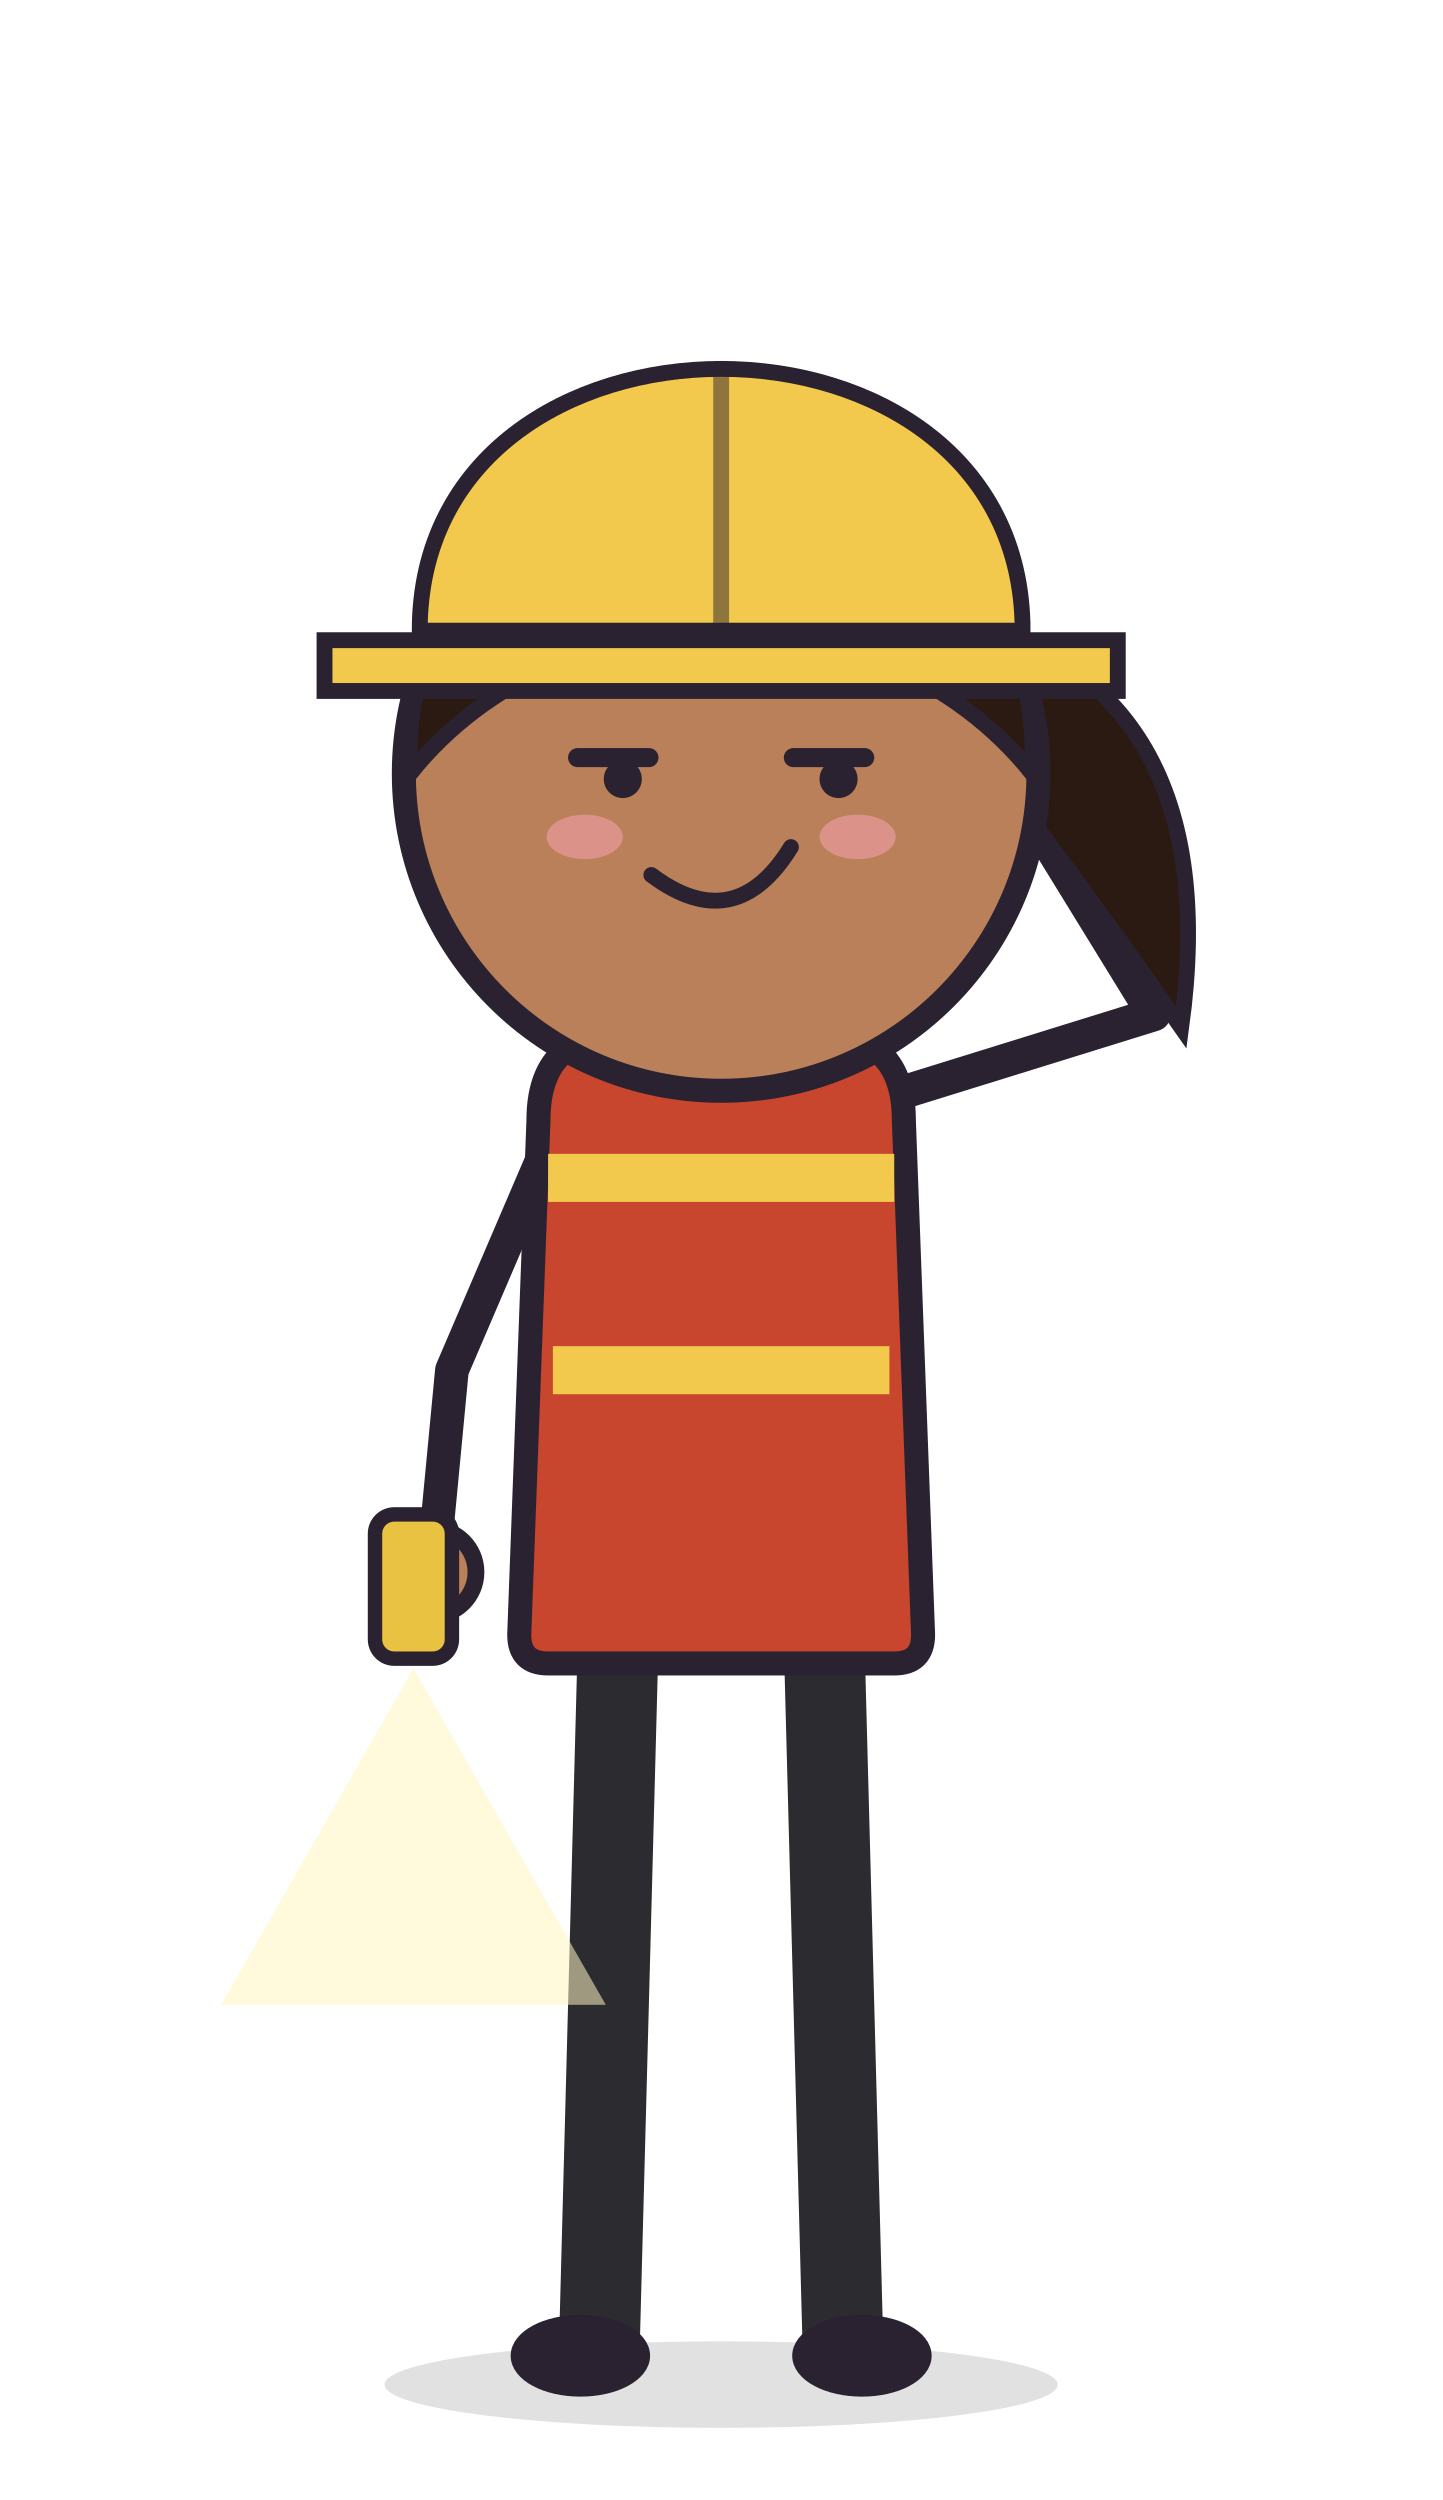
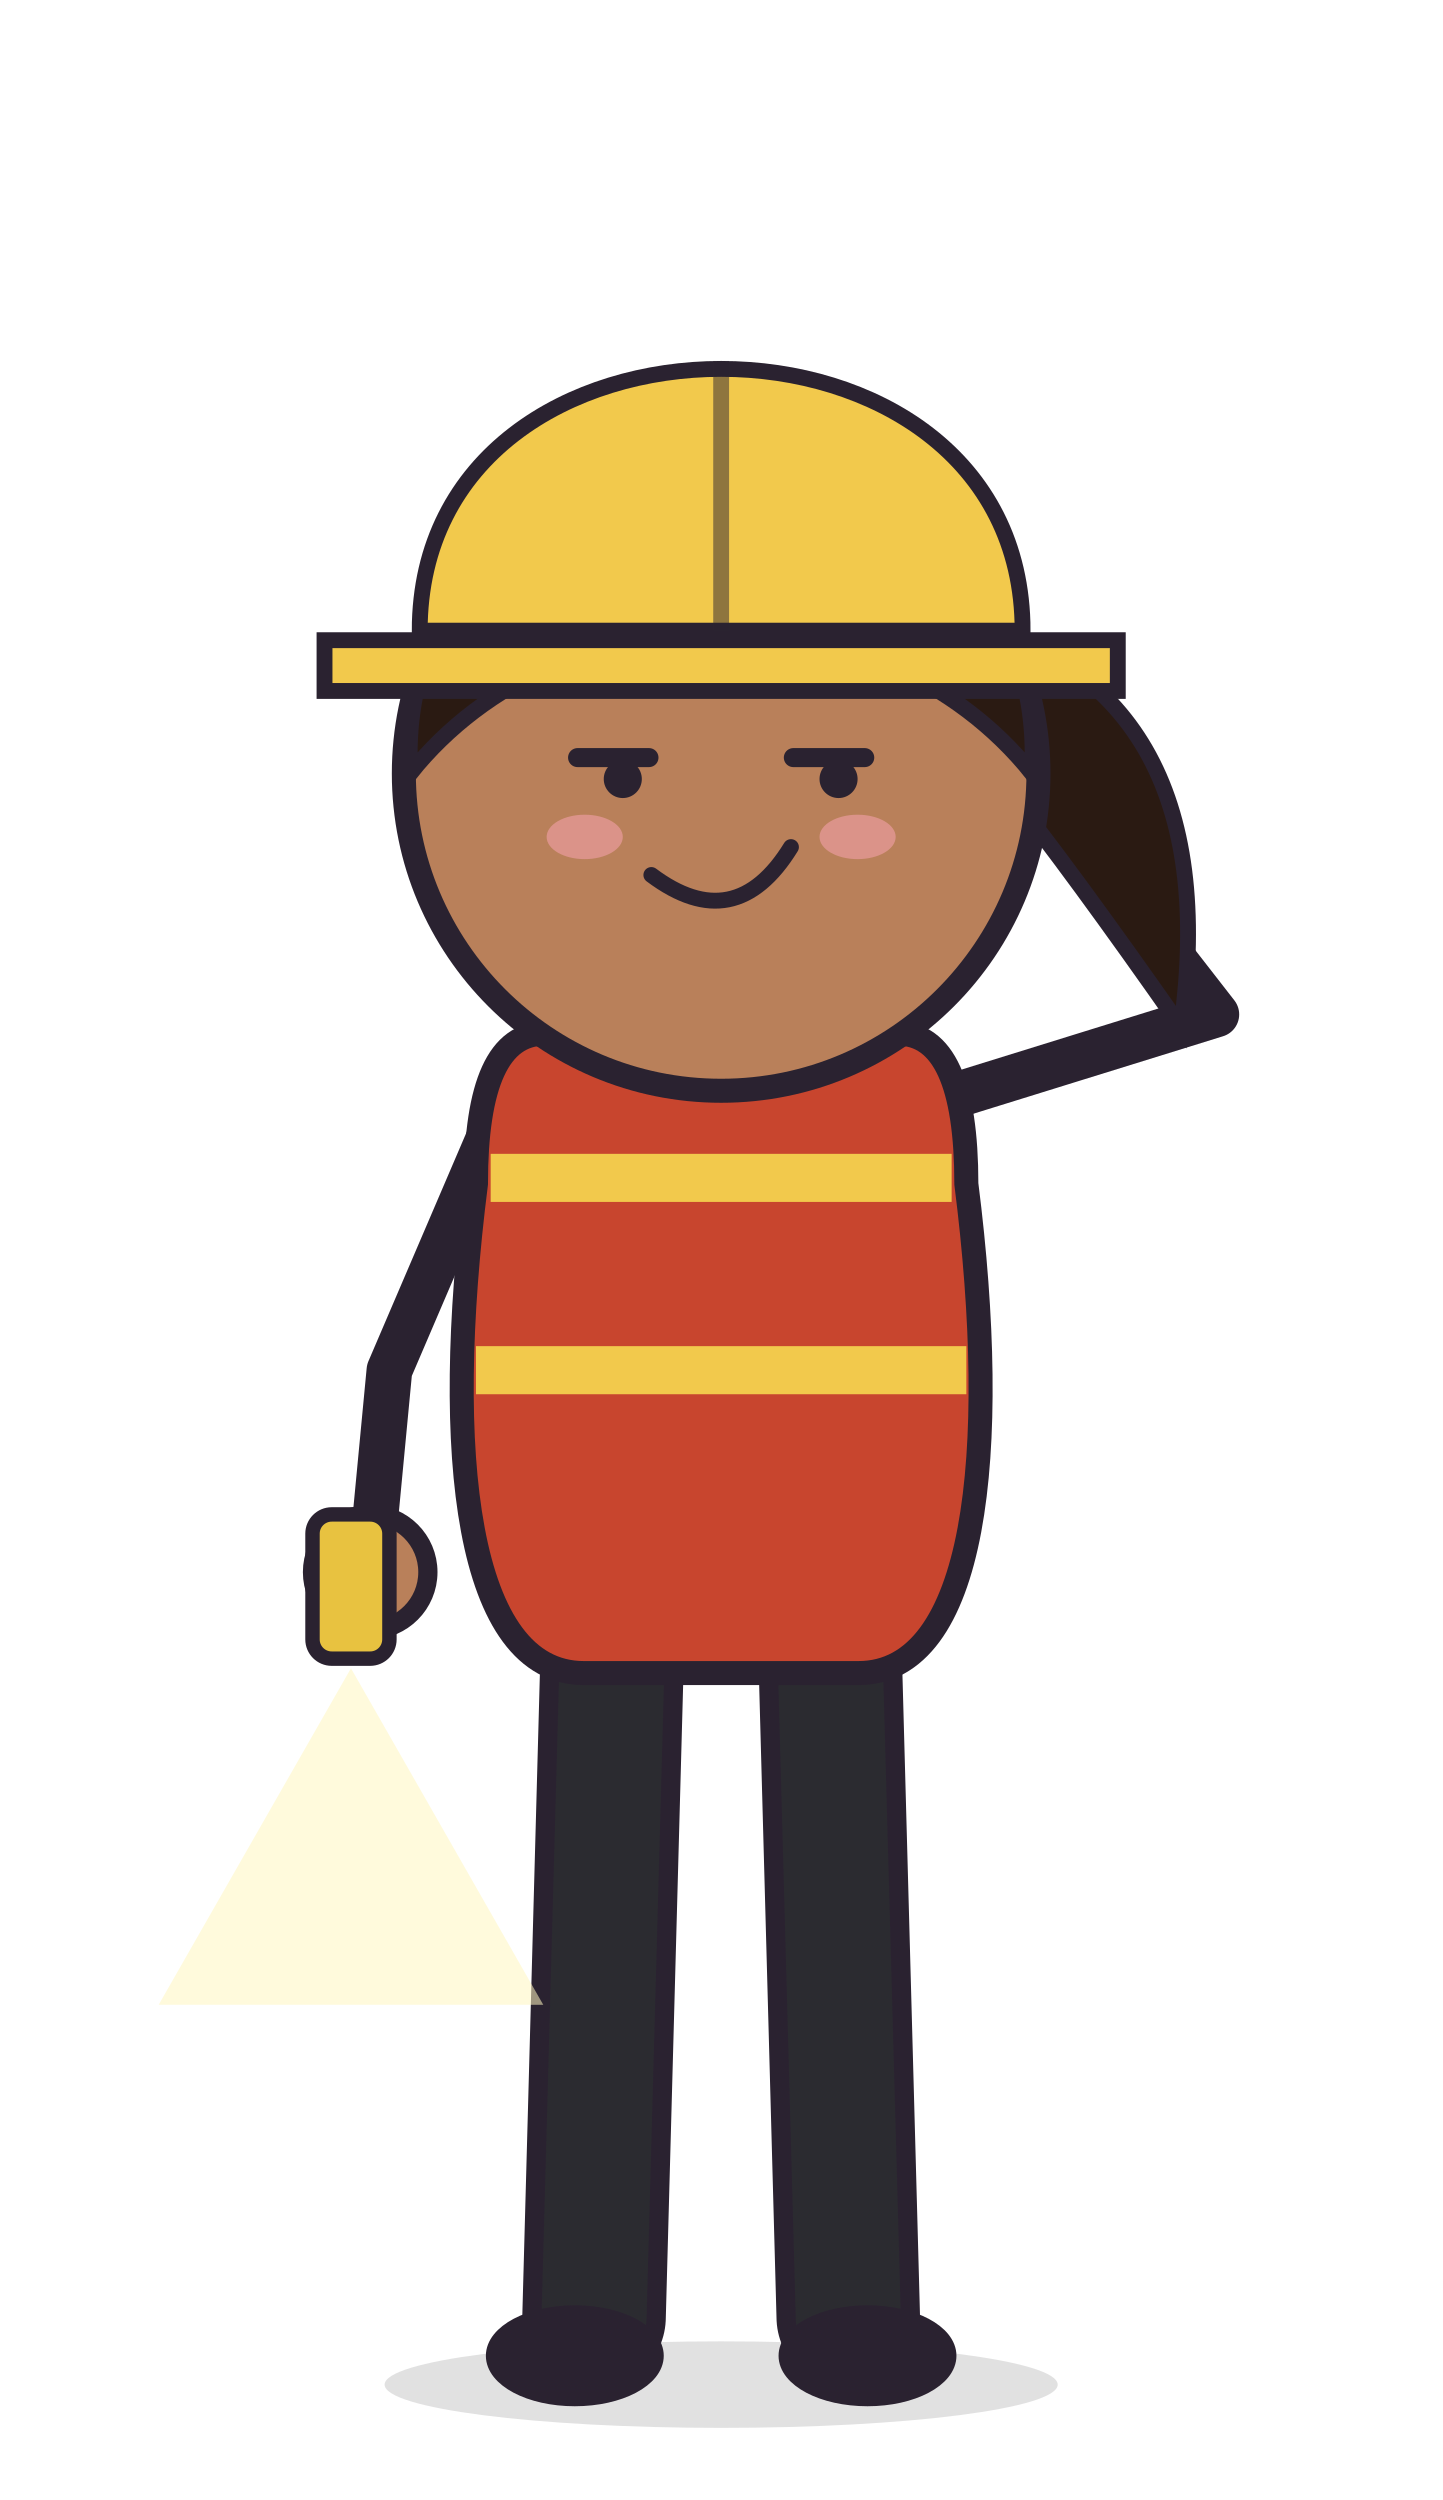
<svg xmlns="http://www.w3.org/2000/svg" viewBox="0 0 300 520" width="300" height="520">
  <ellipse cx="150" cy="496" rx="70" ry="9" fill="#000" opacity="0.12" />
-   <path d="M128.72 336 L124.72 486" stroke="#2b2b30" stroke-width="16.8" stroke-linecap="round" />
-   <path d="M171.28 336 L175.28 486" stroke="#2b2b30" stroke-width="16.8" stroke-linecap="round" />
-   <ellipse cx="120.72" cy="490" rx="13" ry="7" fill="#2a2230" stroke="#2a2230" stroke-width="3" />
-   <ellipse cx="179.28" cy="490" rx="13" ry="7" fill="#2a2230" stroke="#2a2230" stroke-width="3" />
-   <path d="M118 229 L94 285 L90 327" stroke="#2a2230" stroke-width="7" stroke-linecap="round" stroke-linejoin="round" fill="none" />
-   <path d="M182 229 L240 211 L190.92 131.18" stroke="#2a2230" stroke-width="7" stroke-linecap="round" stroke-linejoin="round" fill="none" />
-   <circle cx="90" cy="327" r="9" fill="#b9805a" stroke="#2a2230" stroke-width="3.5" />
-   <circle cx="190.92" cy="131.18" r="9" fill="#b9805a" stroke="#2a2230" stroke-width="3.5" />
-   <path d="M112 233 q0 -18 18 -18 h40 q18 0 18 18 L192 340 q0 6 -6 6 h-72 q-6 0 -6 -6 z" fill="#c8452e" stroke="#2a2230" stroke-width="5" />
-   <path d="M114 245 h72 M115 285 h70" stroke="#f2c94c" stroke-width="10" />
-   <rect x="78" y="315" width="16" height="30" rx="4" fill="#e8c240" stroke="#2a2230" stroke-width="3" />
-   <path d="M86 347 l-40 70 h80 z" fill="#fff6c0" opacity="0.55" />
+   <path d="M127.56 336 L123.56 482 M172.44 336 L176.44 482" stroke="#2a2230" stroke-width="29.85" stroke-linecap="round" />
+   <path d="M127.56 336 L123.56 482 M172.44 336 L176.44 482" stroke="#2b2b30" stroke-width="21.85" stroke-linecap="round" />
+   <ellipse cx="119.56" cy="490" rx="17" ry="9" fill="#2a2230" stroke="#2a2230" stroke-width="3" />
+   <ellipse cx="180.44" cy="490" rx="17" ry="9" fill="#2a2230" stroke="#2a2230" stroke-width="3" />
+   <path d="M105 229 L81 285 L77 327" stroke="#2a2230" stroke-width="9.5" stroke-linecap="round" stroke-linejoin="round" fill="none" />
+   <path d="M195 229 L253 211 L190.92 131.18" stroke="#2a2230" stroke-width="9.5" stroke-linecap="round" stroke-linejoin="round" fill="none" />
+   <circle cx="77" cy="327" r="12" fill="#b9805a" stroke="#2a2230" stroke-width="4" />
+   <circle cx="190.92" cy="131.18" r="12" fill="#b9805a" stroke="#2a2230" stroke-width="4" />
+   <path d="M113.28 215 Q99 215 99 246.25 C91.86 302.5 96.96 348 121.44 348 H178.56 C203.04 348 208.14 302.5 201 246.25 Q201 215 186.72 215 z" fill="#c8452e" stroke="#2a2230" stroke-width="5" />
+   <path d="M102.06 245 h95.88 M99 285 h102" stroke="#f2c94c" stroke-width="10" />
+   <rect x="65" y="315" width="16" height="30" rx="4" fill="#e8c240" stroke="#2a2230" stroke-width="3" />
+   <path d="M73 347 l-40 70 h80 z" fill="#fff6c0" opacity="0.55" />
  <path d="M196.2 127.88 q59.4 13.2 49.5 85.8 q-23.1 -33 -36.3 -49.5 z" fill="#2a1a12" stroke="#2a2230" stroke-width="3.3" />
  <circle cx="150" cy="160.88" r="66" fill="#b9805a" stroke="#2a2230" stroke-width="5" />
  <path d="M85.32 160.88 C80.7 78.38, 219.3 78.38, 214.68 160.88 C183 121.28, 117 121.28, 85.32 160.88 z" fill="#2a1a12" stroke="#2a2230" stroke-width="3.3" />
  <path d="M87.3 131.18 C87.3 58.58, 212.7 58.58, 212.7 131.18 z" fill="#f2c94c" stroke="#2a2230" stroke-width="3.3" />
  <path d="M67.5 133.16 h165 v10.56 h-165 z" fill="#f2c94c" stroke="#2a2230" stroke-width="3.3" />
  <path d="M150 75.08 v56.1" stroke="#2a2230" stroke-width="3.3" opacity="0.5" />
  <path d="M120.135 157.58 h14.85 M165.015 157.58 h14.85" stroke="#2a2230" stroke-width="3.96" stroke-linecap="round" />
  <circle cx="129.54" cy="162.035" r="3.96" fill="#2a2230" />
  <circle cx="174.42" cy="162.035" r="3.96" fill="#2a2230" />
  <path d="M135.48 182 q17.424 13.068 29.04 -5.808" stroke="#2a2230" stroke-width="3.3" fill="none" stroke-linecap="round" />
  <ellipse cx="121.62" cy="174.08" rx="7.92" ry="4.62" fill="#f2a0a8" opacity="0.6" />
  <ellipse cx="178.38" cy="174.08" rx="7.92" ry="4.62" fill="#f2a0a8" opacity="0.6" />
</svg>
